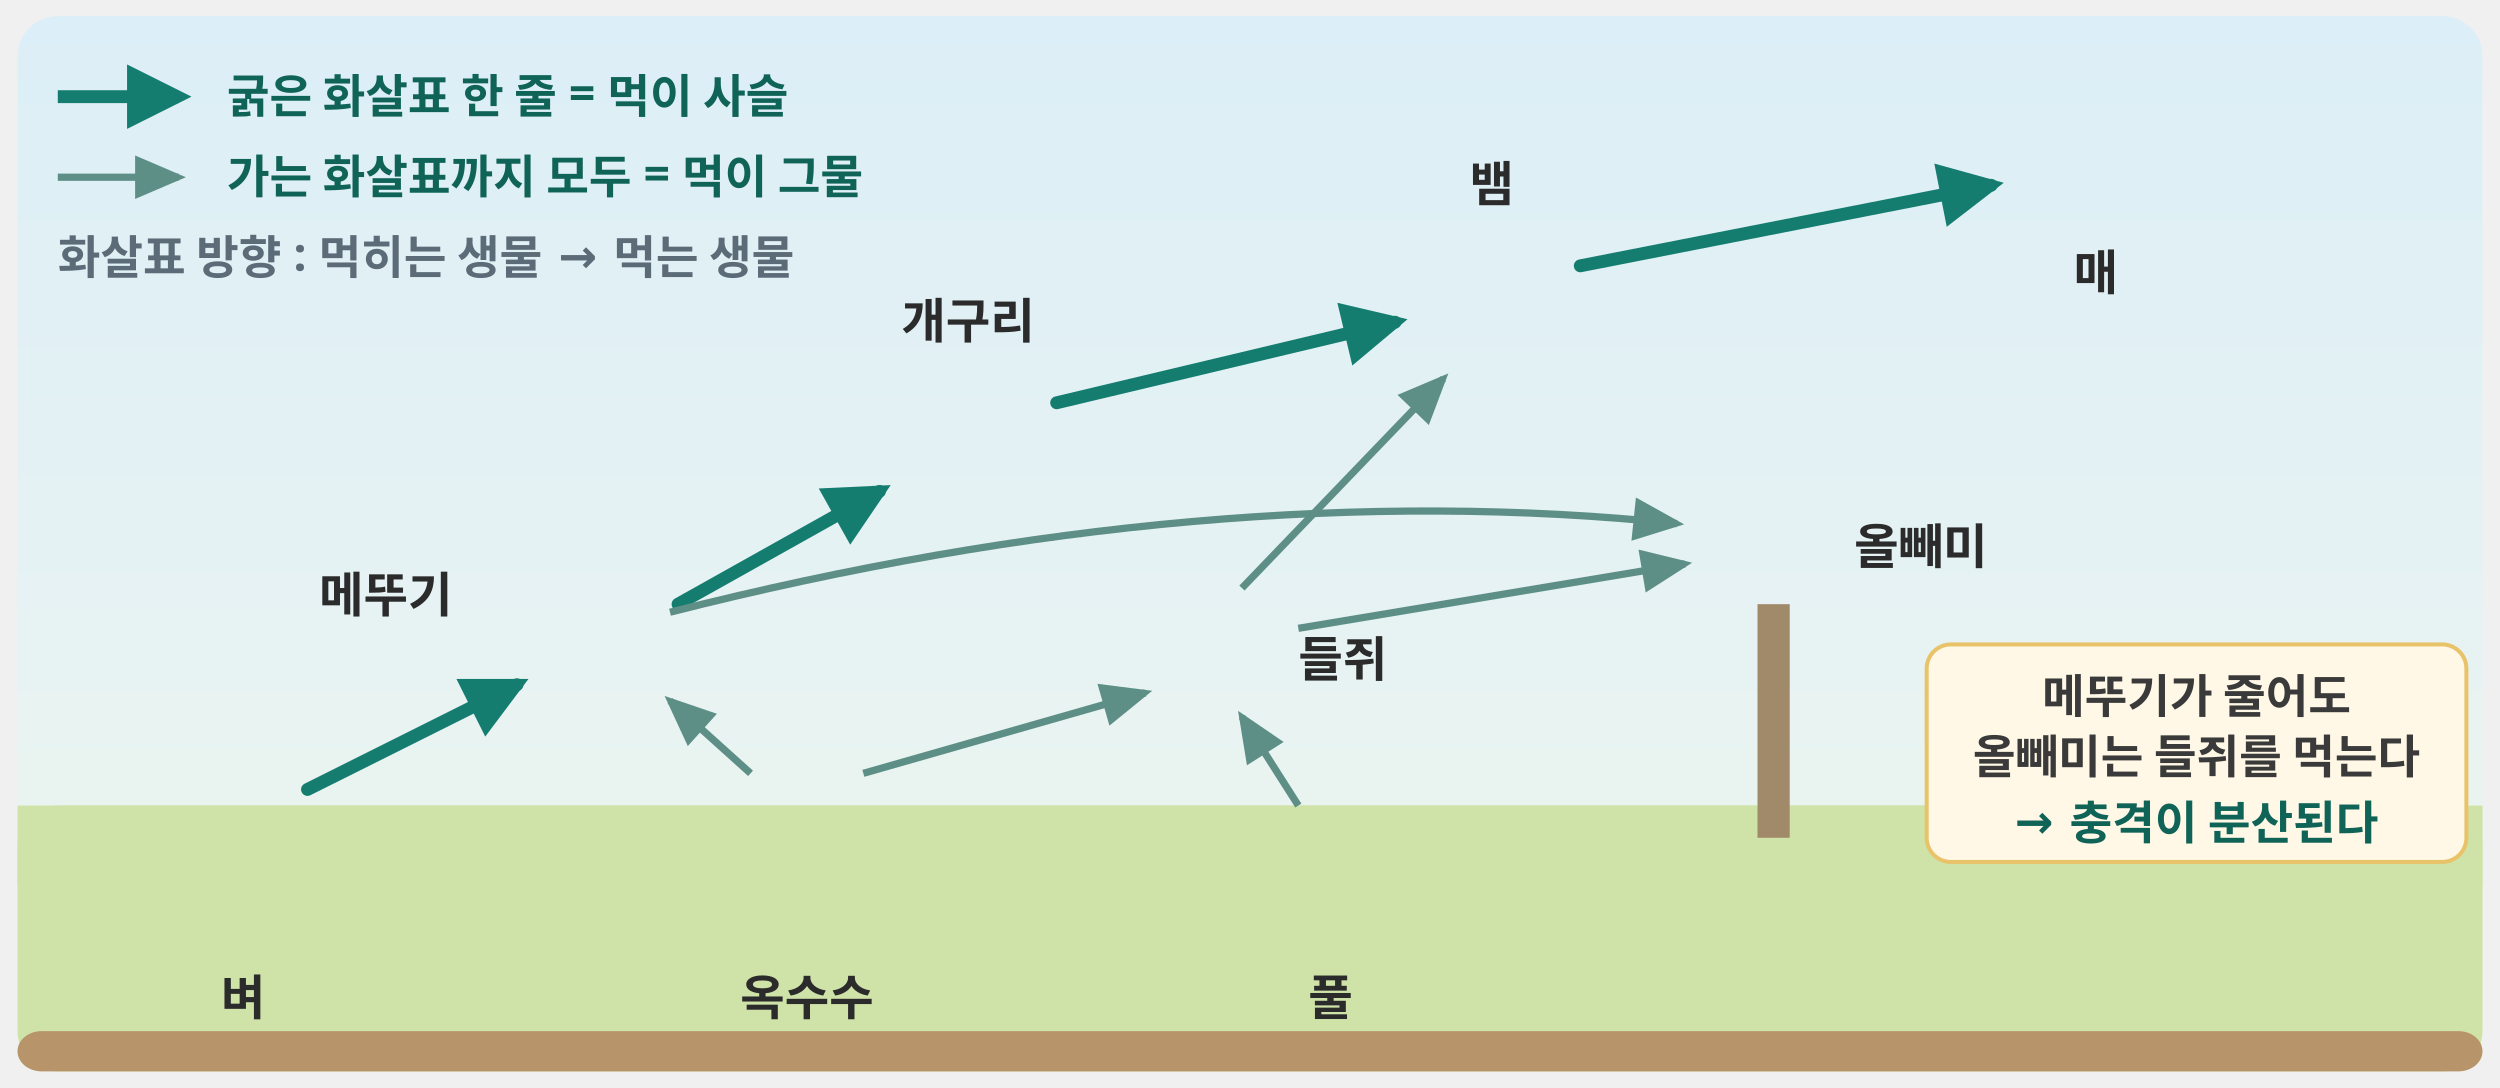
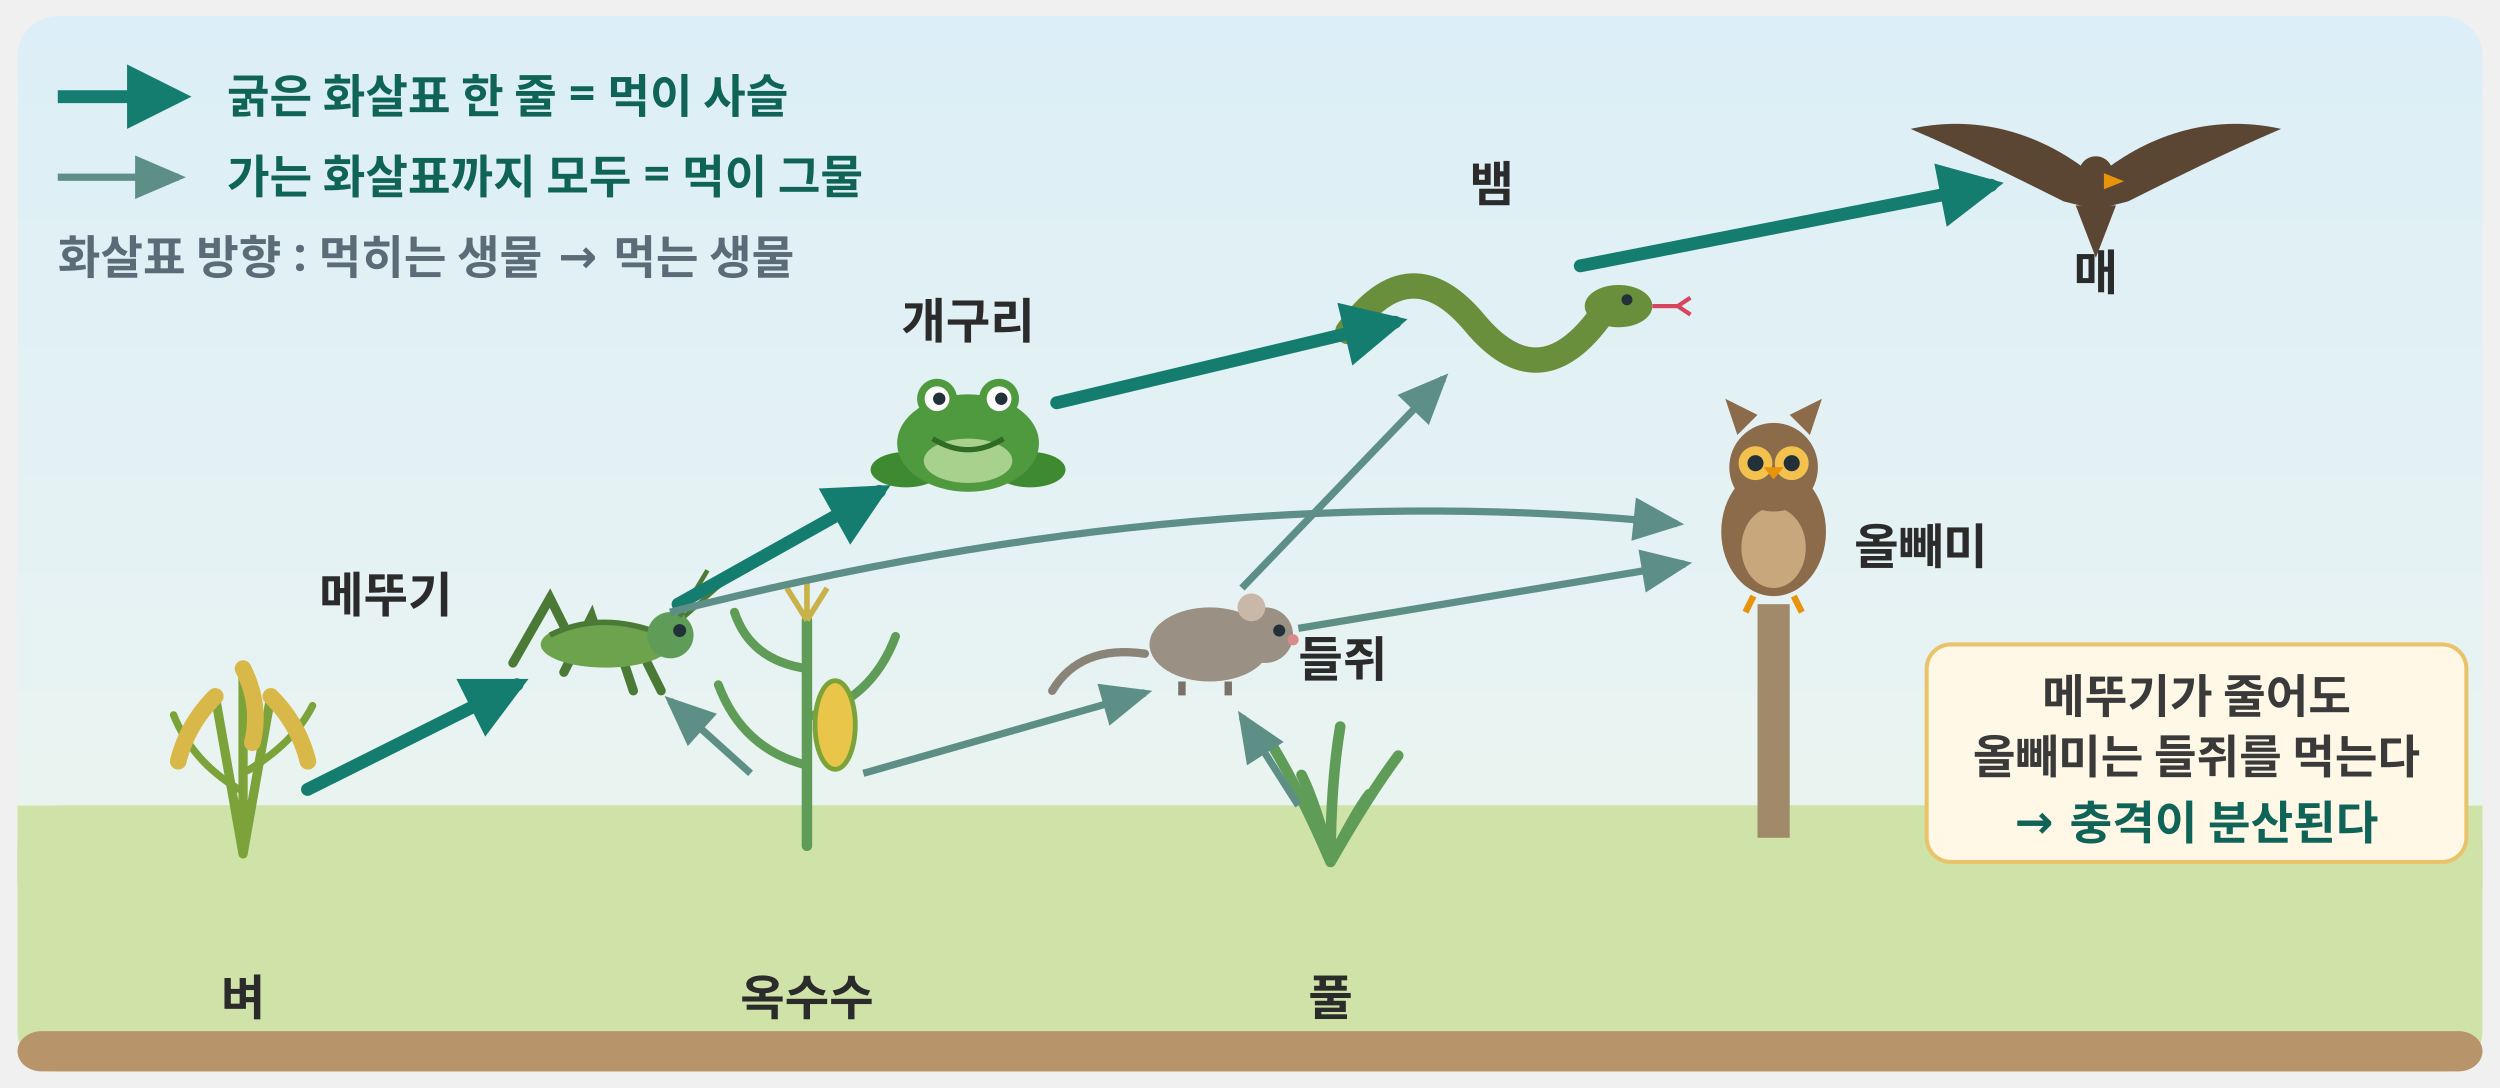
<svg width="600" height="261" viewBox="0 0 620 270" font-family="PC Sans">
  <defs>
    <marker id="arrBig-2202-01" markerWidth="5" markerHeight="5" refX="4" refY="2.5" orient="auto">
      <path d="M0,0 L5,2.5 L0,5 Z" fill="#147D6F" />
    </marker>
    <marker id="arrThin-2202-01" markerWidth="7" markerHeight="7" refX="6" refY="3" orient="auto">
      <path d="M0,0 L7,3 L0,6 Z" fill="#5E8F87" />
    </marker>
+     <g id="sy-corn-2202-01">
+       <path d="M0,0 L0,-56" stroke="#5E9C57" stroke-width="2.6" fill="none" stroke-linecap="round" />
+       <path d="M0,-20 q-16,-4 -22,-20 M0,-32 q16,-4 22,-20 M0,-44 q-14,-2 -18,-14" stroke="#5E9C57" stroke-width="2.2" fill="none" stroke-linecap="round" />
+       <path d="M0,-56 l-5,-8 M0,-56 l0,-10 M0,-56 l5,-8" stroke="#C9B24A" stroke-width="1.4" fill="none" />
+       <ellipse cx="7" cy="-30" rx="5" ry="11" fill="#E9C64A" stroke="#7BA33A" stroke-width="1.2" />
+     </g>
+     <g id="sy-frog-2202-01">
+       <ellipse cx="-14" cy="6" rx="8" ry="4" fill="#3E8A30" />
+       <ellipse cx="14" cy="6" rx="8" ry="4" fill="#3E8A30" />
+       <ellipse rx="16" ry="11" fill="#4F9A3F" />
+       <ellipse cy="4" rx="10" ry="5" fill="#A9D18E" />
+       <circle cx="-7" cy="-10" r="4.5" fill="#4F9A3F" />
+       <circle cx="7" cy="-10" r="4.5" fill="#4F9A3F" />
+       <circle cx="-7" cy="-10" r="2.8" fill="#fff" />
+       <circle cx="7" cy="-10" r="2.8" fill="#fff" />
+       <circle cx="-6.5" cy="-10" r="1.4" fill="#22303A" />
+       <circle cx="7.5" cy="-10" r="1.4" fill="#22303A" />
+       <path d="M-8,-1 q8,5 16,0" stroke="#2F6B25" stroke-width="1.2" fill="none" />
+     </g>
+     <g id="sy-grass-2202-01">
+       <path d="M0,0 q-6,-14 -12,-24 M0,0 q0,-16 2,-28 M0,0 q8,-14 14,-22 M0,0 q-3,-12 -6,-18 M0,0 q5,-10 8,-14" stroke="#5E9C57" stroke-width="2.2" fill="none" stroke-linecap="round" />
+     </g>
+     <g id="sy-hawk-2202-01">
+       <path d="M0,4 C-12,-6 -28,-12 -46,-8 C-32,-2 -20,4 -8,10 L0,12 L8,10 C20,4 32,-2 46,-8 C28,-12 12,-6 0,4 Z" fill="#5A4632" />
+       <path d="M-5,11 l5,13 l5,-13 z" fill="#5A4632" />
+       <circle cy="3" r="4.2" fill="#5A4632" />
+       <path d="M2,3 l5,2 l-5,2 z" fill="#E8940A" />
+     </g>
+     <g id="sy-hopper-2202-01">
+       <path d="M-6,2 L-12,-10 L-20,4 M0,3 L-3,-6 L-9,6 M4,4 l2,6 M9,4 l3,6" stroke="#4B7A36" stroke-width="2" fill="none" stroke-linecap="round" />
+       <ellipse rx="14" ry="5" fill="#6DA34D" />
+       <path d="M-12,-2 q10,-5 22,-1" stroke="#4B7A36" stroke-width="1.2" fill="none" />
+       <circle cx="14" cy="-2" r="5" fill="#5E9C57" />
+       <circle cx="16" cy="-3" r="1.4" fill="#22303A" />
+       <path d="M17,-6 l9,-8 M16,-6 l6,-10" stroke="#4B7A36" stroke-width="1" fill="none" />
+     </g>
+     <g id="sy-mouse-2202-01">
+       <path d="M-14,2 q-14,-2 -20,8" stroke="#8A8378" stroke-width="1.8" fill="none" stroke-linecap="round" />
+       <ellipse rx="13" ry="8" fill="#9A9184" />
+       <circle cx="12" cy="-2" r="6" fill="#9A9184" />
+       <circle cx="9" cy="-8" r="3" fill="#C9B8A8" />
+       <circle cx="15" cy="-3" r="1.3" fill="#22303A" />
+       <circle cx="18" cy="-1" r="1.2" fill="#D98A8A" />
+       <path d="M-6,8 l0,3 M4,8 l0,3" stroke="#7A7268" stroke-width="1.6" />
+     </g>
+     <g id="sy-owl-2202-01">
+       <ellipse rx="13" ry="16" fill="#8B6B4A" />
+       <ellipse cy="4" rx="8" ry="10" fill="#C9A77C" />
+       <path d="M-9,-24 l-3,-9 l8,4 z M9,-24 l3,-9 l-8,4 z" fill="#8B6B4A" />
+       <circle cy="-16" r="11" fill="#8B6B4A" />
+       <circle cx="-4.5" cy="-17" r="4.2" fill="#F3C24E" />
+       <circle cx="4.5" cy="-17" r="4.2" fill="#F3C24E" />
+       <circle cx="-4.5" cy="-17" r="2" fill="#22303A" />
+       <circle cx="4.5" cy="-17" r="2" fill="#22303A" />
+       <path d="M0,-13 l-2.5,-3 l5,0 z" fill="#E8940A" />
+       <path d="M-5,16 l-2,4 M5,16 l2,4" stroke="#E8940A" stroke-width="1.6" />
+     </g>
+     <g id="sy-rice-2202-01">
+       <path d="M0,0 L-6,-34 M0,0 L0,-40 M0,0 L6,-34" stroke="#7BA33A" stroke-width="2" fill="none" stroke-linecap="round" />
+       <path d="M-1,-14 q-10,-6 -14,-16 M1,-18 q10,-6 14,-14" stroke="#7BA33A" stroke-width="1.6" fill="none" stroke-linecap="round" />
+       <path d="M-6,-34 q-6,6 -8,14 M0,-40 q4,8 2,16 M6,-34 q6,6 8,14" stroke="#D9B84A" stroke-width="3.6" fill="none" stroke-linecap="round" />
+     </g>
+     <g id="sy-snake-2202-01">
+       <path d="M-34,6 C-24,-8 -14,-8 -4,4 C6,16 16,16 26,2" stroke="#6A8F3C" stroke-width="6" fill="none" stroke-linecap="round" />
+       <ellipse cx="30" cy="0" rx="8" ry="5" fill="#6A8F3C" />
+       <circle cx="32" cy="-1.5" r="1.3" fill="#22303A" />
+       <path d="M38,0 l6,0 M44,0 l3,-2 M44,0 l3,2" stroke="#D6455D" stroke-width="1" fill="none" />
+     </g>
  </defs>
  <defs>
    <linearGradient id="sky1-2202-01" x1="0" y1="0" x2="0" y2="1">
      <stop offset="0" stop-color="#DCEEF7" />
      <stop offset="1" stop-color="#EEF6EF" />
    </linearGradient>
  </defs>
  <rect x="4" y="4" width="612" height="262" rx="10" fill="url(#sky1-2202-01)" />
  <rect x="4" y="200" width="612" height="66" rx="10" fill="#CFE3A8" />
  <rect x="4" y="200" width="612" height="20" fill="#CFE3A8" />
  <rect x="4" y="256" width="612" height="10" rx="6" fill="#B8946A" />
  <g font-size="11.5" font-weight="800">
    <line x1="14" y1="24" x2="44" y2="24" stroke="#147D6F" stroke-width="3.2" marker-end="url(#arrBig-2202-01)" />
    <text x="56" y="28" fill="#0F6357">굵은 화살표 한 줄 = 먹이 사슬</text>
    <line x1="14" y1="44" x2="44" y2="44" stroke="#5E8F87" stroke-width="1.8" marker-end="url(#arrThin-2202-01)" />
    <text x="56" y="48" fill="#0F6357">가는 화살표까지 모두 = 먹이 그물</text>
    <text x="14" y="68" fill="#5B6B77" font-weight="700">화살표 방향 : 먹히는 생물 → 먹는 생물</text>
  </g>
-   <use href="#sy-rice" transform="translate(60,212) scale(1.15)" />
-   <use href="#sy-corn" transform="translate(200,210)" />
-   <use href="#sy-grass" transform="translate(330,214) scale(1.2)" />
-   <use href="#sy-hopper" transform="translate(150,160) scale(1.15)" />
-   <use href="#sy-mouse" transform="translate(300,160) scale(1.15)" />
-   <use href="#sy-frog" transform="translate(240,110) scale(1.1)" />
-   <use href="#sy-snake" transform="translate(370,76) scale(1.05)" />
-   <use href="#sy-hawk" transform="translate(520,40)" />
+   <use href="#sy-rice-2202-01" transform="translate(60,212) scale(1.15)" />
+   <use href="#sy-corn-2202-01" transform="translate(200,210)" />
+   <use href="#sy-grass-2202-01" transform="translate(330,214) scale(1.2)" />
+   <use href="#sy-hopper-2202-01" transform="translate(150,160) scale(1.15)" />
+   <use href="#sy-mouse-2202-01" transform="translate(300,160) scale(1.15)" />
+   <use href="#sy-frog-2202-01" transform="translate(240,110) scale(1.1)" />
+   <use href="#sy-snake-2202-01" transform="translate(370,76) scale(1.05)" />
+   <use href="#sy-hawk-2202-01" transform="translate(520,40)" />
  <rect x="436" y="150" width="8" height="58" fill="#A08A6A" />
-   <use href="#sy-owl" transform="translate(440,132)" />
+   <use href="#sy-owl-2202-01" transform="translate(440,132)" />
  <g font-size="12" font-weight="800" fill="#2B2B2B">
    <text x="60" y="252" text-anchor="middle">벼</text>
    <text x="200" y="252" text-anchor="middle">옥수수</text>
    <text x="330" y="252" text-anchor="middle">풀</text>
    <text x="112" y="152" text-anchor="end">메뚜기</text>
    <text x="322" y="168">들쥐</text>
    <text x="240" y="84" text-anchor="middle">개구리</text>
    <text x="370" y="50" text-anchor="middle">뱀</text>
    <text x="520" y="72" text-anchor="middle">매</text>
    <text x="460" y="140">올빼미</text>
  </g>
  <g stroke="#147D6F" stroke-width="3.2" fill="none" marker-end="url(#arrBig-2202-01)" stroke-linecap="round">
    <line x1="76" y1="196" x2="128" y2="170" />
    <line x1="168" y1="150" x2="218" y2="122" />
    <line x1="262" y1="100" x2="346" y2="80" />
    <line x1="392" y1="66" x2="494" y2="46" />
  </g>
  <g stroke="#5E8F87" stroke-width="1.8" fill="none" marker-end="url(#arrThin-2202-01)">
    <line x1="186" y1="192" x2="166" y2="174" />
    <line x1="214" y1="192" x2="284" y2="172" />
    <line x1="322" y1="200" x2="308" y2="178" />
    <path d="M166,152 Q300,118 416,130" />
    <line x1="322" y1="156" x2="418" y2="140" />
    <line x1="308" y1="146" x2="358" y2="94" />
  </g>
  <g transform="translate(478,160)">
    <rect width="134" height="54" rx="6" fill="#FFF8E6" stroke="#E8C36A" stroke-width="1" />
    <text x="67" y="17" text-anchor="middle" font-size="11.5" font-weight="800" fill="#3A3A3A">메뚜기가 줄어도</text>
    <text x="67" y="32" text-anchor="middle" font-size="11.5" font-weight="800" fill="#3A3A3A">올빼미는 들쥐를 먹는다</text>
    <text x="67" y="48" text-anchor="middle" font-size="11.5" font-weight="900" fill="#0F6357">→ 충격이 분산된다</text>
  </g>
</svg>
